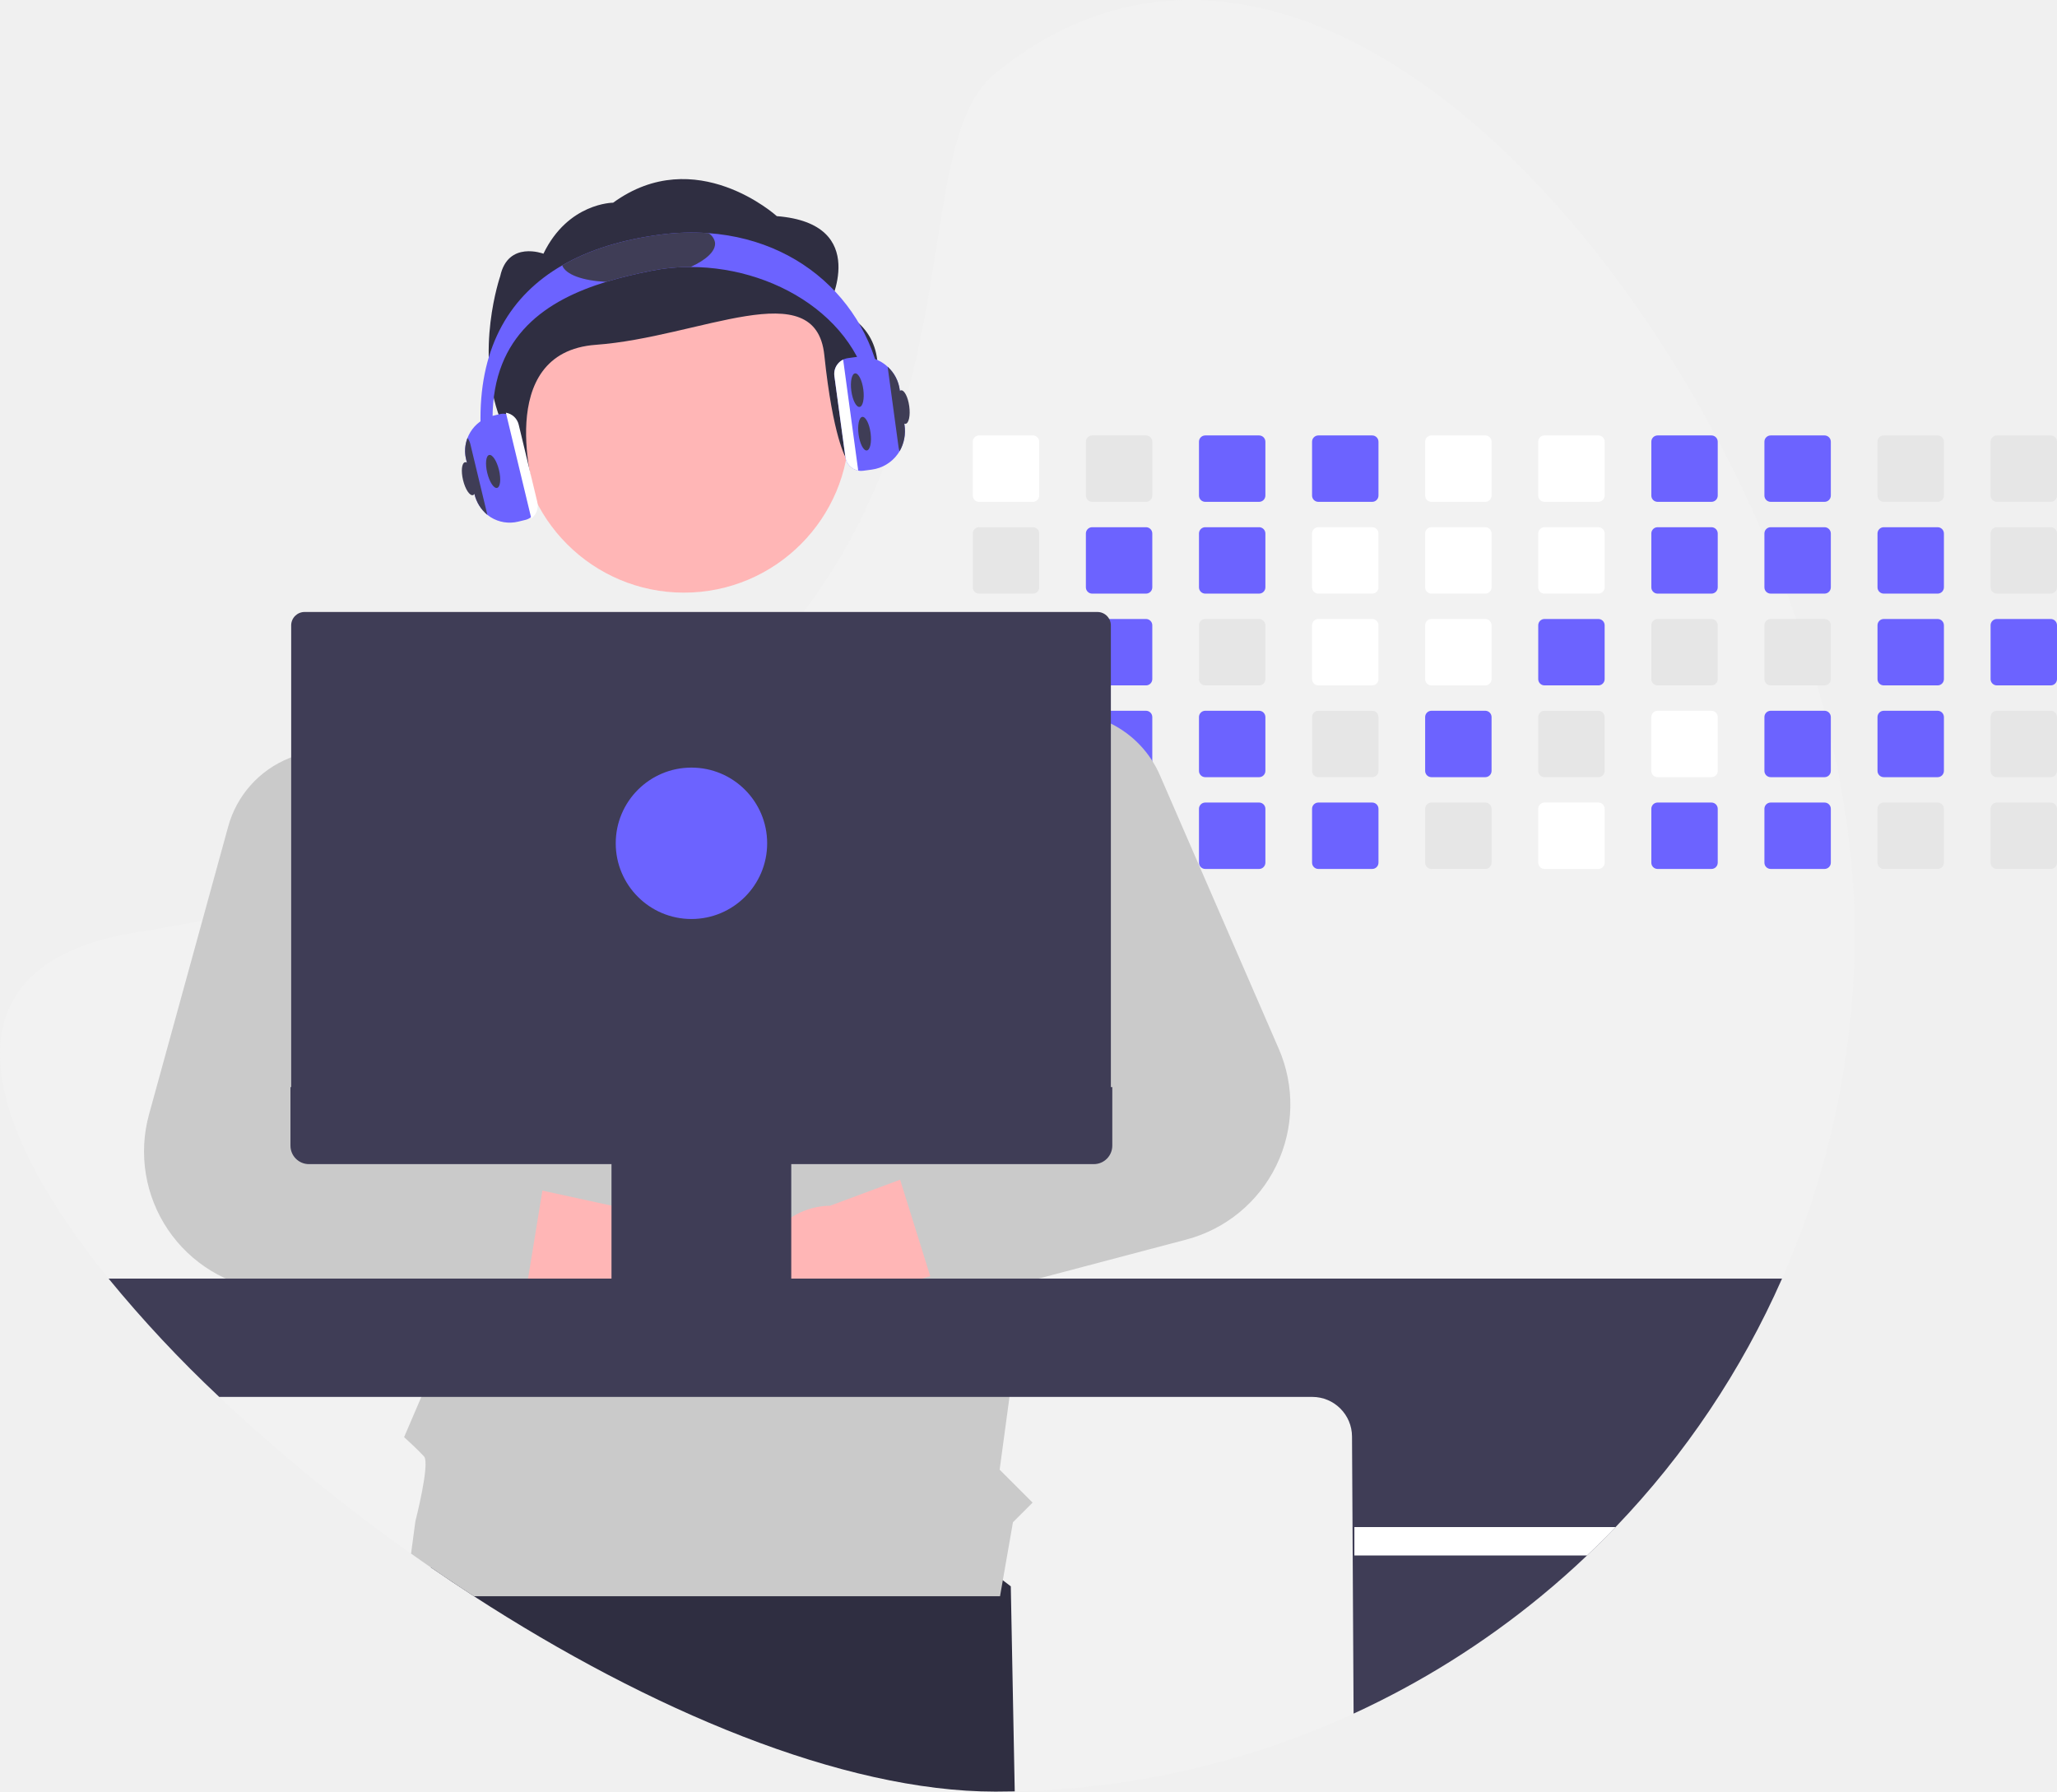
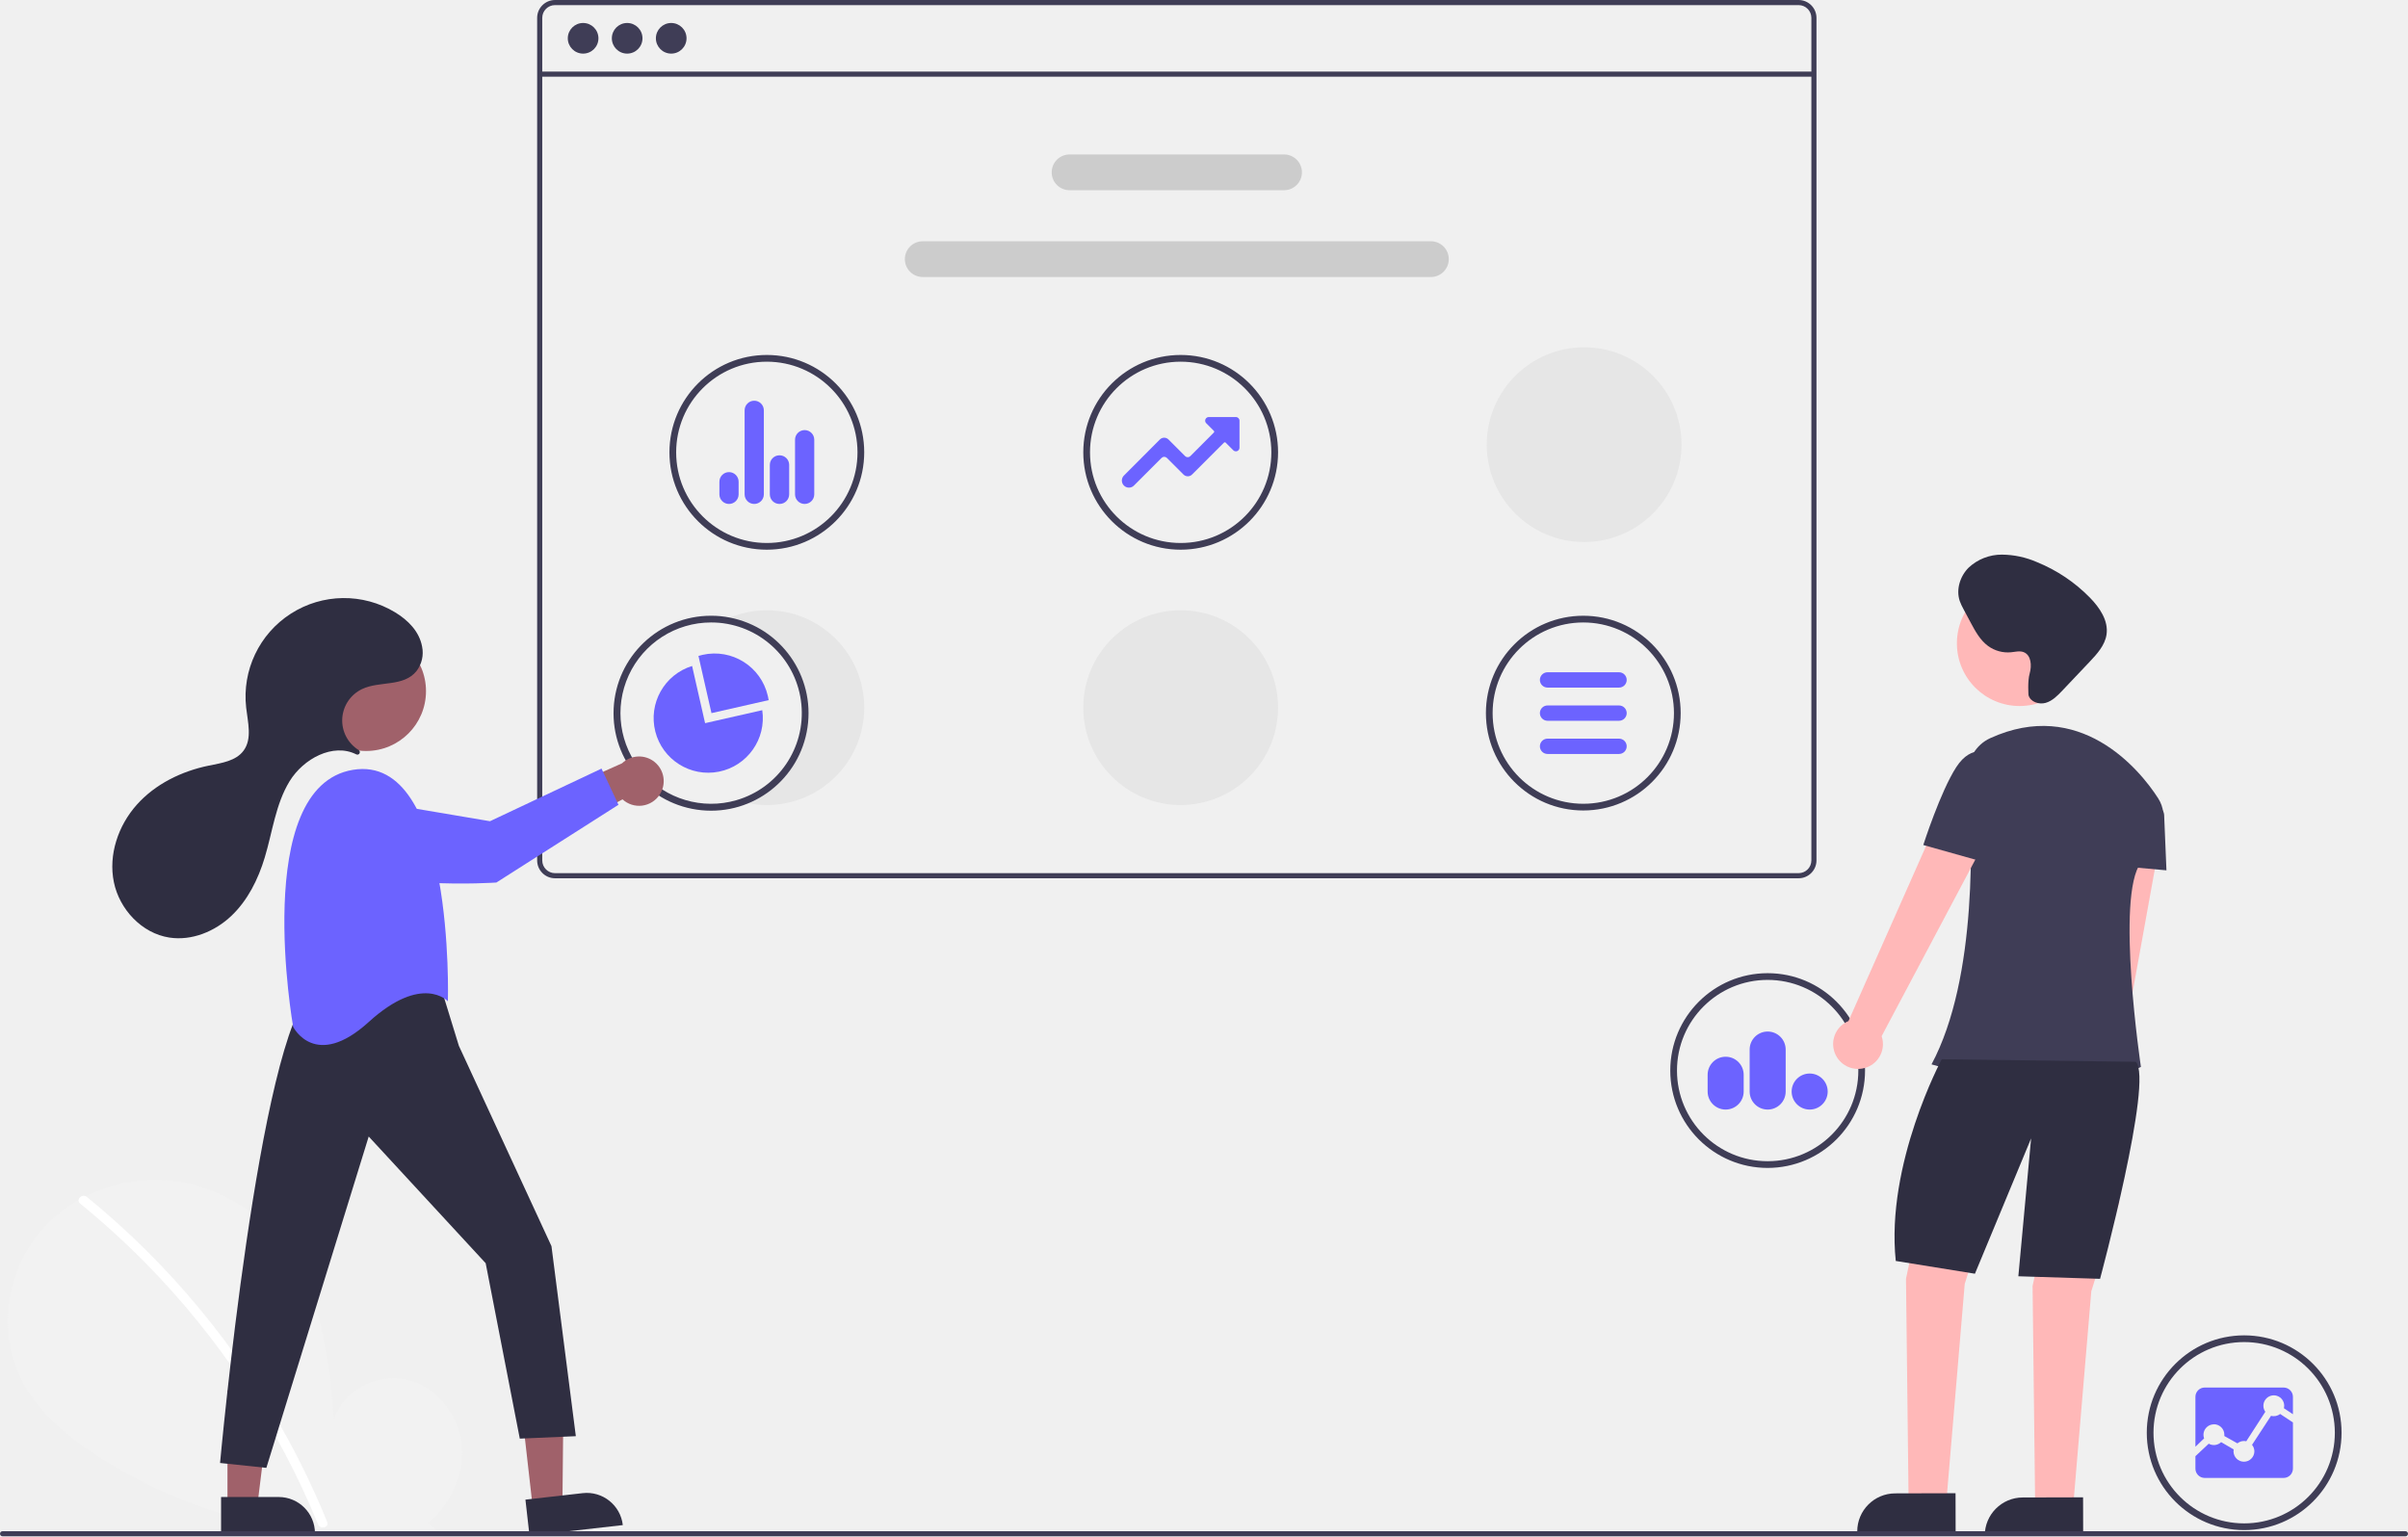
- <svg xmlns="http://www.w3.org/2000/svg" data-name="Layer 1" width="850.538" height="740.83" viewBox="0 0 850.538 740.83">
-   <path d="M941.609,465.125a354.21,354.21,0,0,1-98.85,245.9q-5.745,6.015-11.8,11.74-9.225,8.775-19.07,16.87a353.934,353.934,0,0,1-217.58,80.69q-3.975.09-7.98.09c-63.43,0-143.21-33.88-215.61-80.78q-8.985-5.82-17.81-11.91-4.125-2.82-8.21-5.72a730.43,730.43,0,0,1-79.32-64.8,514.116,514.116,0,0,1-45.75-48.92c-55.63-68.62-67.9-130.45,11.41-143.16q14.085-2.25,27.34-4.81,19.2-3.69,36.75-7.97,23.64-5.745,44.42-12.46,6.99-2.25,13.66-4.59c65.74-23.09,109.74-53.2,139.69-85.87q7.62-8.295,14.05-16.79a236.055,236.055,0,0,0,17.83-27.12,254.898,254.898,0,0,0,18.41-41.05l.27-.78c23.83-68.74,16.58-132.5,42.87-153.84,112.38-91.23,252.29,38.69,317.96,191.9q4.965,11.58,9.34,23.3,1.965,5.235,3.79,10.49,4.8,13.695,8.71,27.46,1.5,5.25,2.86,10.49c.97,3.77,1.9,7.53,2.76,11.29C938.139,412.305,941.609,439.455,941.609,465.125Z" transform="translate(-174.731 -79.58524)" fill="#f2f2f2" />
-   <path d="M594.309,820.325q-3.975.09-7.98.09c-63.43,0-143.21-33.88-215.61-80.78q-8.985-5.82-17.81-11.91l5.16-31.4,156.21-20.74,78.4,59.95Z" transform="translate(-174.731 -79.58524)" fill="#2f2e41" />
-   <path d="M601.829,259.635h-22.26a2.601,2.601,0,0,0-2.6,2.6v22.27a2.593,2.593,0,0,0,2.6,2.59h22.26a2.599,2.599,0,0,0,2.6-2.59v-22.27A2.608,2.608,0,0,0,601.829,259.635Z" transform="translate(-174.731 -79.58524)" fill="#fff" />
-   <path d="M601.829,297.585h-22.26a2.601,2.601,0,0,0-2.6,2.6v22.27a2.593,2.593,0,0,0,2.6,2.59h22.26a2.599,2.599,0,0,0,2.6-2.59v-22.27A2.608,2.608,0,0,0,601.829,297.585Z" transform="translate(-174.731 -79.58524)" fill="#e6e6e6" />
-   <path d="M601.829,335.535h-22.26a2.601,2.601,0,0,0-2.6,2.6v22.26a2.595,2.595,0,0,0,2.6,2.6h22.26a2.601,2.601,0,0,0,2.6-2.6v-22.26A2.608,2.608,0,0,0,601.829,335.535Z" transform="translate(-174.731 -79.58524)" fill="#e6e6e6" />
-   <path d="M604.389,375.625a2.617,2.617,0,0,0-2.56-2.14h-22.26a2.601,2.601,0,0,0-2.6,2.6v22.26a2.595,2.595,0,0,0,2.6,2.6h22.26a2.601,2.601,0,0,0,2.6-2.6v-22.26A2.313,2.313,0,0,0,604.389,375.625Z" transform="translate(-174.731 -79.58524)" fill="#e6e6e6" />
-   <path d="M602.839,411.635a2.634,2.634,0,0,0-1.01-.2h-22.26a2.595,2.595,0,0,0-2.6,2.6v22.26a2.588,2.588,0,0,0,2.6,2.6h22.26a2.601,2.601,0,0,0,2.6-2.6v-22.26A2.616,2.616,0,0,0,602.839,411.635Z" transform="translate(-174.731 -79.58524)" fill="#e6e6e6" />
-   <path d="M648.589,259.635h-22.26a2.601,2.601,0,0,0-2.6,2.6v22.27a2.593,2.593,0,0,0,2.6,2.59h22.26a2.599,2.599,0,0,0,2.6-2.59v-22.27A2.608,2.608,0,0,0,648.589,259.635Z" transform="translate(-174.731 -79.58524)" fill="#e6e6e6" />
-   <path d="M648.589,297.585h-22.26a2.601,2.601,0,0,0-2.6,2.6v22.27a2.593,2.593,0,0,0,2.6,2.59h22.26a2.599,2.599,0,0,0,2.6-2.59v-22.27A2.608,2.608,0,0,0,648.589,297.585Z" transform="translate(-174.731 -79.58524)" fill="#6c63ff" />
-   <path d="M648.589,335.535h-22.26a2.601,2.601,0,0,0-2.6,2.6v22.26a2.595,2.595,0,0,0,2.6,2.6h22.26a2.601,2.601,0,0,0,2.6-2.6v-22.26A2.608,2.608,0,0,0,648.589,335.535Z" transform="translate(-174.731 -79.58524)" fill="#6c63ff" />
-   <path d="M648.589,373.485h-22.26a2.593,2.593,0,0,0-2.46,1.78,2.478,2.478,0,0,0-.14.82v22.26a2.595,2.595,0,0,0,2.6,2.6h22.26a2.601,2.601,0,0,0,2.6-2.6v-22.26A2.608,2.608,0,0,0,648.589,373.485Z" transform="translate(-174.731 -79.58524)" fill="#6c63ff" />
-   <path d="M648.589,411.435h-22.26a2.595,2.595,0,0,0-2.6,2.6v22.26a2.595,2.595,0,0,0,2.6,2.6h22.26a2.601,2.601,0,0,0,2.6-2.6v-22.26A2.601,2.601,0,0,0,648.589,411.435Z" transform="translate(-174.731 -79.58524)" fill="#e6e6e6" />
-   <path d="M695.349,259.635h-22.26a2.601,2.601,0,0,0-2.6,2.6v22.27a2.593,2.593,0,0,0,2.6,2.59h22.26a2.599,2.599,0,0,0,2.6-2.59v-22.27A2.608,2.608,0,0,0,695.349,259.635Z" transform="translate(-174.731 -79.58524)" fill="#6c63ff" />
-   <path d="M695.349,297.585h-22.26a2.601,2.601,0,0,0-2.6,2.6v22.27a2.593,2.593,0,0,0,2.6,2.59h22.26a2.599,2.599,0,0,0,2.6-2.59v-22.27A2.608,2.608,0,0,0,695.349,297.585Z" transform="translate(-174.731 -79.58524)" fill="#6c63ff" />
-   <path d="M695.349,335.535h-22.26a2.601,2.601,0,0,0-2.6,2.6v22.26a2.595,2.595,0,0,0,2.6,2.6h22.26a2.601,2.601,0,0,0,2.6-2.6v-22.26A2.608,2.608,0,0,0,695.349,335.535Z" transform="translate(-174.731 -79.58524)" fill="#e6e6e6" />
-   <path d="M695.349,373.485h-22.26a2.601,2.601,0,0,0-2.6,2.6v22.26a2.595,2.595,0,0,0,2.6,2.6h22.26a2.601,2.601,0,0,0,2.6-2.6v-22.26A2.608,2.608,0,0,0,695.349,373.485Z" transform="translate(-174.731 -79.58524)" fill="#6c63ff" />
-   <path d="M695.349,411.435h-22.26a2.595,2.595,0,0,0-2.6,2.6v22.26a2.595,2.595,0,0,0,2.6,2.6h22.26a2.601,2.601,0,0,0,2.6-2.6v-22.26A2.601,2.601,0,0,0,695.349,411.435Z" transform="translate(-174.731 -79.58524)" fill="#6c63ff" />
-   <path d="M742.109,259.635h-22.26a2.601,2.601,0,0,0-2.6,2.6v22.27a2.593,2.593,0,0,0,2.6,2.59h22.26a2.599,2.599,0,0,0,2.6-2.59v-22.27A2.608,2.608,0,0,0,742.109,259.635Z" transform="translate(-174.731 -79.58524)" fill="#6c63ff" />
-   <path d="M742.109,297.585h-22.26a2.601,2.601,0,0,0-2.6,2.6v22.27a2.593,2.593,0,0,0,2.6,2.59h22.26a2.599,2.599,0,0,0,2.6-2.59v-22.27A2.608,2.608,0,0,0,742.109,297.585Z" transform="translate(-174.731 -79.58524)" fill="#fff" />
-   <path d="M742.109,335.535h-22.26a2.601,2.601,0,0,0-2.6,2.6v22.26a2.595,2.595,0,0,0,2.6,2.6h22.26a2.601,2.601,0,0,0,2.6-2.6v-22.26A2.608,2.608,0,0,0,742.109,335.535Z" transform="translate(-174.731 -79.58524)" fill="#fff" />
-   <path d="M742.109,373.485h-22.26a2.601,2.601,0,0,0-2.6,2.6v22.26a2.595,2.595,0,0,0,2.6,2.6h22.26a2.601,2.601,0,0,0,2.6-2.6v-22.26A2.608,2.608,0,0,0,742.109,373.485Z" transform="translate(-174.731 -79.58524)" fill="#e6e6e6" />
-   <path d="M742.109,411.435h-22.26a2.595,2.595,0,0,0-2.6,2.6v22.26a2.595,2.595,0,0,0,2.6,2.6h22.26a2.601,2.601,0,0,0,2.6-2.6v-22.26A2.601,2.601,0,0,0,742.109,411.435Z" transform="translate(-174.731 -79.58524)" fill="#6c63ff" />
-   <path d="M788.869,259.635h-22.27a2.599,2.599,0,0,0-2.59,2.6v22.27a2.591,2.591,0,0,0,2.59,2.59h22.27a2.599,2.599,0,0,0,2.6-2.59v-22.27A2.608,2.608,0,0,0,788.869,259.635Z" transform="translate(-174.731 -79.58524)" fill="#fff" />
-   <path d="M788.869,297.585h-22.27a2.599,2.599,0,0,0-2.59,2.6v22.27a2.59,2.59,0,0,0,2.59,2.59h22.27a2.599,2.599,0,0,0,2.6-2.59v-22.27A2.608,2.608,0,0,0,788.869,297.585Z" transform="translate(-174.731 -79.58524)" fill="#fff" />
-   <path d="M788.869,335.535h-22.27a2.599,2.599,0,0,0-2.59,2.6v22.26a2.593,2.593,0,0,0,2.59,2.6h22.27a2.601,2.601,0,0,0,2.6-2.6v-22.26A2.608,2.608,0,0,0,788.869,335.535Z" transform="translate(-174.731 -79.58524)" fill="#fff" />
-   <path d="M788.869,373.485h-22.27a2.599,2.599,0,0,0-2.59,2.6v22.26a2.593,2.593,0,0,0,2.59,2.6h22.27a2.601,2.601,0,0,0,2.6-2.6v-22.26A2.608,2.608,0,0,0,788.869,373.485Z" transform="translate(-174.731 -79.58524)" fill="#6c63ff" />
-   <path d="M788.869,411.435h-22.27a2.593,2.593,0,0,0-2.59,2.6v22.26a2.593,2.593,0,0,0,2.59,2.6h22.27a2.601,2.601,0,0,0,2.6-2.6v-22.26A2.601,2.601,0,0,0,788.869,411.435Z" transform="translate(-174.731 -79.58524)" fill="#e6e6e6" />
-   <path d="M835.629,259.635h-22.27a2.599,2.599,0,0,0-2.59,2.6v22.27a2.591,2.591,0,0,0,2.59,2.59h22.27a2.599,2.599,0,0,0,2.6-2.59v-22.27A2.608,2.608,0,0,0,835.629,259.635Z" transform="translate(-174.731 -79.58524)" fill="#fff" />
-   <path d="M835.629,297.585h-22.27a2.599,2.599,0,0,0-2.59,2.6v22.27a2.59,2.59,0,0,0,2.59,2.59h22.27a2.599,2.599,0,0,0,2.6-2.59v-22.27A2.608,2.608,0,0,0,835.629,297.585Z" transform="translate(-174.731 -79.58524)" fill="#fff" />
-   <path d="M835.629,335.535h-22.27a2.599,2.599,0,0,0-2.59,2.6v22.26a2.593,2.593,0,0,0,2.59,2.6h22.27a2.601,2.601,0,0,0,2.6-2.6v-22.26A2.608,2.608,0,0,0,835.629,335.535Z" transform="translate(-174.731 -79.58524)" fill="#6c63ff" />
-   <path d="M835.629,373.485h-22.27a2.599,2.599,0,0,0-2.59,2.6v22.26a2.593,2.593,0,0,0,2.59,2.6h22.27a2.601,2.601,0,0,0,2.6-2.6v-22.26A2.608,2.608,0,0,0,835.629,373.485Z" transform="translate(-174.731 -79.58524)" fill="#e6e6e6" />
-   <path d="M835.629,411.435h-22.27a2.593,2.593,0,0,0-2.59,2.6v22.26a2.593,2.593,0,0,0,2.59,2.6h22.27a2.601,2.601,0,0,0,2.6-2.6v-22.26A2.601,2.601,0,0,0,835.629,411.435Z" transform="translate(-174.731 -79.58524)" fill="#fff" />
-   <path d="M882.389,259.635h-22.27a2.599,2.599,0,0,0-2.59,2.6v22.27a2.591,2.591,0,0,0,2.59,2.59h22.27a2.599,2.599,0,0,0,2.6-2.59v-22.27A2.608,2.608,0,0,0,882.389,259.635Z" transform="translate(-174.731 -79.58524)" fill="#6c63ff" />
-   <path d="M882.389,297.585h-22.27a2.599,2.599,0,0,0-2.59,2.6v22.27a2.59,2.59,0,0,0,2.59,2.59h22.27a2.599,2.599,0,0,0,2.6-2.59v-22.27A2.608,2.608,0,0,0,882.389,297.585Z" transform="translate(-174.731 -79.58524)" fill="#6c63ff" />
-   <path d="M882.389,335.535h-22.27a2.599,2.599,0,0,0-2.59,2.6v22.26a2.593,2.593,0,0,0,2.59,2.6h22.27a2.601,2.601,0,0,0,2.6-2.6v-22.26A2.608,2.608,0,0,0,882.389,335.535Z" transform="translate(-174.731 -79.58524)" fill="#e6e6e6" />
-   <path d="M882.389,373.485h-22.27a2.599,2.599,0,0,0-2.59,2.6v22.26a2.593,2.593,0,0,0,2.59,2.6h22.27a2.601,2.601,0,0,0,2.6-2.6v-22.26A2.608,2.608,0,0,0,882.389,373.485Z" transform="translate(-174.731 -79.58524)" fill="#fff" />
-   <path d="M882.389,411.435h-22.27a2.593,2.593,0,0,0-2.59,2.6v22.26a2.593,2.593,0,0,0,2.59,2.6h22.27a2.601,2.601,0,0,0,2.6-2.6v-22.26A2.601,2.601,0,0,0,882.389,411.435Z" transform="translate(-174.731 -79.58524)" fill="#6c63ff" />
-   <path d="M929.149,259.635h-22.27a2.599,2.599,0,0,0-2.59,2.6v22.27a2.591,2.591,0,0,0,2.59,2.59h22.27a2.599,2.599,0,0,0,2.6-2.59v-22.27A2.608,2.608,0,0,0,929.149,259.635Z" transform="translate(-174.731 -79.58524)" fill="#6c63ff" />
-   <path d="M929.149,297.585h-22.27a2.599,2.599,0,0,0-2.59,2.6v22.27a2.59,2.59,0,0,0,2.59,2.59h22.27a2.599,2.599,0,0,0,2.6-2.59v-22.27A2.608,2.608,0,0,0,929.149,297.585Z" transform="translate(-174.731 -79.58524)" fill="#6c63ff" />
-   <path d="M929.149,335.535h-22.27a2.599,2.599,0,0,0-2.59,2.6v22.26a2.593,2.593,0,0,0,2.59,2.6h22.27a2.601,2.601,0,0,0,2.6-2.6v-22.26A2.608,2.608,0,0,0,929.149,335.535Z" transform="translate(-174.731 -79.58524)" fill="#e6e6e6" />
-   <path d="M929.149,373.485h-22.27a2.599,2.599,0,0,0-2.59,2.6v22.26a2.593,2.593,0,0,0,2.59,2.6h22.27a2.601,2.601,0,0,0,2.6-2.6v-22.26A2.608,2.608,0,0,0,929.149,373.485Z" transform="translate(-174.731 -79.58524)" fill="#6c63ff" />
-   <path d="M929.149,411.435h-22.27a2.593,2.593,0,0,0-2.59,2.6v22.26a2.593,2.593,0,0,0,2.59,2.6h22.27a2.601,2.601,0,0,0,2.6-2.6v-22.26A2.601,2.601,0,0,0,929.149,411.435Z" transform="translate(-174.731 -79.58524)" fill="#6c63ff" />
-   <path d="M975.909,259.635h-22.27a2.599,2.599,0,0,0-2.59,2.6v22.27a2.591,2.591,0,0,0,2.59,2.59h22.27a2.599,2.599,0,0,0,2.6-2.59v-22.27A2.608,2.608,0,0,0,975.909,259.635Z" transform="translate(-174.731 -79.58524)" fill="#e6e6e6" />
-   <path d="M975.909,297.585h-22.27a2.599,2.599,0,0,0-2.59,2.6v22.27a2.59,2.59,0,0,0,2.59,2.59h22.27a2.599,2.599,0,0,0,2.6-2.59v-22.27A2.608,2.608,0,0,0,975.909,297.585Z" transform="translate(-174.731 -79.58524)" fill="#6c63ff" />
-   <path d="M975.909,335.535h-22.27a2.599,2.599,0,0,0-2.59,2.6v22.26a2.593,2.593,0,0,0,2.59,2.6h22.27a2.601,2.601,0,0,0,2.6-2.6v-22.26A2.608,2.608,0,0,0,975.909,335.535Z" transform="translate(-174.731 -79.58524)" fill="#6c63ff" />
-   <path d="M975.909,373.485h-22.27a2.599,2.599,0,0,0-2.59,2.6v22.26a2.593,2.593,0,0,0,2.59,2.6h22.27a2.601,2.601,0,0,0,2.6-2.6v-22.26A2.608,2.608,0,0,0,975.909,373.485Z" transform="translate(-174.731 -79.58524)" fill="#6c63ff" />
-   <path d="M975.909,411.435h-22.27a2.593,2.593,0,0,0-2.59,2.6v22.26a2.593,2.593,0,0,0,2.59,2.6h22.27a2.601,2.601,0,0,0,2.6-2.6v-22.26A2.601,2.601,0,0,0,975.909,411.435Z" transform="translate(-174.731 -79.58524)" fill="#e6e6e6" />
-   <path d="M1022.669,259.635h-22.27a2.599,2.599,0,0,0-2.59,2.6v22.27a2.591,2.591,0,0,0,2.59,2.59h22.27a2.599,2.599,0,0,0,2.6-2.59v-22.27A2.608,2.608,0,0,0,1022.669,259.635Z" transform="translate(-174.731 -79.58524)" fill="#e6e6e6" />
-   <path d="M1022.669,297.585h-22.27a2.599,2.599,0,0,0-2.59,2.6v22.27a2.591,2.591,0,0,0,2.59,2.59h22.27a2.599,2.599,0,0,0,2.6-2.59v-22.27A2.608,2.608,0,0,0,1022.669,297.585Z" transform="translate(-174.731 -79.58524)" fill="#e6e6e6" />
-   <path d="M1022.669,335.535h-22.27a2.599,2.599,0,0,0-2.59,2.6v22.26a2.593,2.593,0,0,0,2.59,2.6h22.27a2.601,2.601,0,0,0,2.6-2.6v-22.26A2.608,2.608,0,0,0,1022.669,335.535Z" transform="translate(-174.731 -79.58524)" fill="#6c63ff" />
-   <path d="M1022.669,373.485h-22.27a2.599,2.599,0,0,0-2.59,2.6v22.26a2.593,2.593,0,0,0,2.59,2.6h22.27a2.601,2.601,0,0,0,2.6-2.6v-22.26A2.608,2.608,0,0,0,1022.669,373.485Z" transform="translate(-174.731 -79.58524)" fill="#e6e6e6" />
-   <path d="M1022.669,411.435h-22.27a2.593,2.593,0,0,0-2.59,2.6v22.26a2.593,2.593,0,0,0,2.59,2.6h22.27a2.601,2.601,0,0,0,2.6-2.6v-22.26A2.601,2.601,0,0,0,1022.669,411.435Z" transform="translate(-174.731 -79.58524)" fill="#e6e6e6" />
-   <polygon points="336.095 660.051 335.475 660.051 336.005 659.981 336.095 660.051" fill="#2f2e41" />
-   <circle id="b6132315-04e2-4cdb-a713-107c9cd58b0b" data-name="ab6171fa-7d69-4734-b81c-8dff60f9761b" cx="282.814" cy="176.733" r="68.322" fill="#ffb6b6" />
-   <path id="f4304bdd-ba2d-4fff-b404-410205410c5d-140" data-name="bf427902-b9bf-4946-b5d7-5c1c7e04535e" d="M517.377,206.226s17.869-34.161-21.444-37.266c0,0-33.515-30.402-67.676-5.558,0,0-18.633,0-28.823,21.086,0,0-14.655-5.558-17.876,9.317,0,0-10.723,31.055,0,59.005,10.723,27.95,14.285,31.055,14.285,31.055s-17.621-58.598,25.27-61.704,90.887-29.909,94.461,4.251,8.953,42.578,8.953,42.578S558.479,220.201,517.377,206.226Z" transform="translate(-174.731 -79.58524)" fill="#2f2e41" />
-   <path d="M634.279,424.695l-.22,1.16-2.47,13.04-17.07,90.2-1.01,5.31-2.12,11.23-2.9,15.32-6.43,33.95-1.84,9.73-.69,3.65-.24,1.28-1.91,10.07-.58,3.04-4.66,34.53-4.07,30.09,13.62,13.62-8.12,8.12-5.33,30.53.01.07H370.719q-13.2-8.55-26.02-17.63l1.79-13.4s6.16-23.93,3.57-26.79c-2.58-2.86-8.24-7.97-8.24-7.97l7.13-16.64.99-2.31-1.66-34.43-.04-.83-.55-11.35-.07-1.46-.11-2.19-2.11-43.68-.04-.72-.64-13.24-.6-12.59-.26-5.31-2.57-53.13-1.74-36.08-1.52-31.41,6.11-2.07,65.35-22.21,27.07-35.19,56.34.42,27.58.21,46.02,42.68,10.47,5,.08.04,7.51,3.59,19.04,9.09,20.13,9.62,10.33,4.93Z" transform="translate(-174.731 -79.58524)" fill="#cacaca" />
-   <path d="M443.84,637.136a30.286,30.286,0,0,1-40.664-22.43L296.617,599.588l37.043-41.902,95.511,20.78a30.45,30.45,0,0,1,14.669,58.67Z" transform="translate(-174.731 -79.58524)" fill="#ffb6b6" />
-   <path d="M396.329,560.955a13.522,13.522,0,0,0-7.89-4.87l-43.72-9.09-4.49-.93a18.933,18.933,0,0,1-12.53-9.07,19.161,19.161,0,0,1-2.45-7.9,18.895,18.895,0,0,1,.89-7.48l15.15-45.65,9.83-29.62a41.792,41.792,0,0,0,2.09-11.05,43.349,43.349,0,0,0-9.07-28.89,42.693,42.693,0,0,0-49.01-13.64c-.25.09-.51.19-.76.29a42.583,42.583,0,0,0-25.31,28.41l-10.68,38.85-22.03,80.09a57.766,57.766,0,0,0,48.96,72.68l62.97,7.38,29.14,3.42a13.497,13.497,0,0,0,14.84-10.73,4.895,4.895,0,0,0,.11-.55l.7-4.32,5.93-36.38.06-.37A13.475,13.475,0,0,0,396.329,560.955Z" transform="translate(-174.731 -79.58524)" fill="#cacaca" />
-   <path d="M511.714,638.302a30.286,30.286,0,0,0,37.094-27.94l103.362-29.994L609.588,544.109l-91.626,34.041a30.45,30.45,0,0,0-6.249,60.152Z" transform="translate(-174.731 -79.58524)" fill="#ffb6b6" />
-   <path d="M703.489,513.275,654.329,400.135a42.819,42.819,0,0,0-20.27-21.35,43.356,43.356,0,0,0-8.78-3.2c-.47-.12-.94-.23-1.41-.32a42.132,42.132,0,0,0-19.48.36,42.814,42.814,0,0,0-27.34,21.73,1.004,1.004,0,0,0-.08.14,43.1,43.1,0,0,0-.37,38.85l.61,1.22,34.74,69.77a18.9,18.9,0,0,1-10.5,26.19l-2.44.88-43.88,15.85a13.497,13.497,0,0,0-8.33,16.79l.11.35,12.3,39.36c.06.18.12.36.19.54a7.054,7.054,0,0,0,.4.99,13.482,13.482,0,0,0,15.81,7.53l23.68-6.25,4.83-1.28,61.15-16.15a57.76,57.76,0,0,0,38.22-78.86Z" transform="translate(-174.731 -79.58524)" fill="#cacaca" />
-   <path d="M219.629,608.285a514.116,514.116,0,0,0,45.75,48.92h451.97a16.446,16.446,0,0,1,16.42,16.43l.65,114.53a355.43,355.43,0,0,0,77.47-48.53q9.84-8.085,19.07-16.87,6.045-5.73,11.8-11.74a355.629,355.629,0,0,0,68.82-102.74Z" transform="translate(-174.731 -79.58524)" fill="#3f3d56" />
-   <path d="M842.759,711.025q-5.745,6.015-11.8,11.74H734.749v-11.74Z" transform="translate(-174.731 -79.58524)" fill="#fff" />
-   <path d="M633.379,335.535a5.538,5.538,0,0,0-4.87-2.9H300.669a5.555,5.555,0,0,0-5.54,5.55v196.22H634.059V338.185A5.385,5.385,0,0,0,633.379,335.535Z" transform="translate(-174.731 -79.58524)" fill="#3f3d56" />
-   <path d="M294.832,529.092V553.306a7.644,7.644,0,0,0,7.644,7.644H427.573v47.787h-1.662a.993.993,0,0,0-.993.993v3.324a.993.993,0,0,0,.993.993h77.658a.993.993,0,0,0,.993-.993v-3.324a.993.993,0,0,0-.993-.993h-1.662V560.95H627.004a7.644,7.644,0,0,0,7.644-7.644V529.092Z" transform="translate(-174.731 -79.58524)" fill="#3f3d56" />
-   <circle cx="285.903" cy="348.704" r="31.306" fill="#6c63ff" />
-   <path d="M540.399,252.585h-5c0-37.8-37.41-62.57-75.15-62.59a82.382,82.382,0,0,0-16.35,1.59c-6.06,1.21-12.35,2.66-18.53,4.55-24.37,7.47-46.97,21.91-46.97,56.45a78.591,78.591,0,0,0,2.54,19.88l-4.84,1.26a83.876,83.876,0,0,1-2.7-21.14c0-30.18,12.39-50.91,33.79-63.27,11.25-6.5,24.98-10.69,40.71-12.73a97.131,97.131,0,0,1,19.75-.6C511.049,179.105,540.399,212.385,540.399,252.585Z" transform="translate(-174.731 -79.58524)" fill="#6c63ff" />
-   <path d="M548.729,255.355l-1.97-14.56a15.71,15.71,0,0,0-5-9.56,15.816,15.816,0,0,0-13.25-4l-3.13.43a6.524,6.524,0,0,0-4.35,2.53,6.548,6.548,0,0,0-1.29,4.87l4.55,33.54a6.577,6.577,0,0,0,5.3,5.57,6.154,6.154,0,0,0,1.22.12,6.499,6.499,0,0,0,.88-.06l3.5-.47a15.791,15.791,0,0,0,10.74-6.43c.27-.38.53-.77.77-1.17A16.748,16.748,0,0,0,548.729,255.355Z" transform="translate(-174.731 -79.58524)" fill="#6c63ff" />
-   <path d="M523.359,228.275a6.432,6.432,0,0,0-2.33,1.92,6.548,6.548,0,0,0-1.29,4.87l4.55,33.54a6.577,6.577,0,0,0,5.3,5.57Z" transform="translate(-174.731 -79.58524)" fill="#fff" />
-   <path d="M548.729,255.355l-1.97-14.56a15.71,15.71,0,0,0-5-9.56l4.53,33.37a6.176,6.176,0,0,0,.41,1.56A16.748,16.748,0,0,0,548.729,255.355Z" transform="translate(-174.731 -79.58524)" fill="#3f3d56" />
-   <ellipse cx="532.218" cy="258.909" rx="2.5" ry="7" transform="translate(-204.7047 -5.69071) rotate(-7.72549)" fill="#3f3d56" />
-   <ellipse cx="529.218" cy="240.909" rx="2.5" ry="7" transform="translate(-202.3122 -6.25736) rotate(-7.72549)" fill="#3f3d56" />
-   <ellipse cx="548.218" cy="247.909" rx="2.5" ry="7" transform="translate(-203.0808 -3.63971) rotate(-7.72549)" fill="#3f3d56" />
-   <path d="M460.249,189.995a82.382,82.382,0,0,0-16.35,1.59c-6.06,1.21-12.35,2.66-18.53,4.55-9.65-.47-16.75-2.97-18.18-6.82,11.25-6.5,24.98-10.69,40.71-12.73a97.131,97.131,0,0,1,19.75-.6,5.727,5.727,0,0,1,2.72,3.82C470.839,183.285,466.869,186.985,460.249,189.995Z" transform="translate(-174.731 -79.58524)" fill="#3f3d56" />
-   <path d="M396.409,287.285l-7.7-32.01a6.024,6.024,0,0,0-4.88-4.55,6.733,6.733,0,0,0-1-.08,6.026,6.026,0,0,0-1.4.17l-2.98.72a14.904,14.904,0,0,0-10.99,17.96l3.45,14.36a15.845,15.845,0,0,0,5.34,8.62,14.045,14.045,0,0,0,1.36.97,14.809,14.809,0,0,0,11.37,1.84l2.97-.72a5.84,5.84,0,0,0,2.17-1.01A5.993,5.993,0,0,0,396.409,287.285Z" transform="translate(-174.731 -79.58524)" fill="#6c63ff" />
-   <ellipse cx="378.629" cy="274.523" rx="2.5" ry="7" transform="translate(-228.4506 16.61926) rotate(-13.53051)" fill="#3f3d56" />
-   <ellipse cx="368.629" cy="277.523" rx="2.5" ry="7" transform="translate(-229.4301 14.36289) rotate(-13.53051)" fill="#3f3d56" />
-   <path d="M396.899,287.165l-7.7-32.01a6.532,6.532,0,0,0-5.29-4.92l10.51,43.72A6.511,6.511,0,0,0,396.899,287.165Z" transform="translate(-174.731 -79.58524)" fill="#fff" />
-   <path d="M369.199,263.155a6.476,6.476,0,0,0-1.17-2.45,14.725,14.725,0,0,0-.57,8.79l3.45,14.36a15.845,15.845,0,0,0,5.34,8.62Z" transform="translate(-174.731 -79.58524)" fill="#3f3d56" />
+ <svg xmlns="http://www.w3.org/2000/svg" data-name="Layer 1" width="943" height="601.742" viewBox="0 0 943 601.742">
+   <path d="M296.222,745.636c8.993-7.599,14.455-19.602,13.022-31.288S298.94,691.919,287.431,689.438s-24.628,4.388-28.123,15.63c-1.924-21.674-4.141-44.257-15.664-62.715-10.434-16.713-28.507-28.672-48.093-30.811s-40.208,5.941-52.424,21.4-15.206,37.934-6.651,55.682c6.302,13.075,17.914,22.805,30.079,30.721A194.129,194.129,0,0,0,299.328,748.391Z" transform="translate(-128.5 -149.1292)" fill="#f2f2f2" />
+   <path d="M162.496,617.93a317.625,317.625,0,0,1,44.264,43.954,322.163,322.163,0,0,1,34.908,51.663,320.845,320.845,0,0,1,14.948,31.651c.898,2.2-2.675,3.158-3.562.982a315.276,315.276,0,0,0-28.808-54.506,317.26,317.26,0,0,0-38.636-47.729,316.501,316.501,0,0,0-25.726-23.403c-1.844-1.502.783-4.102,2.612-2.612Z" transform="translate(-128.5 -149.1292)" fill="#fff" />
+   <path d="M832.854,149.129h-487a7.008,7.008,0,0,0-7,7v330a7.008,7.008,0,0,0,7,7h487a7.008,7.008,0,0,0,7-7v-330A7.008,7.008,0,0,0,832.854,149.129Zm5,337a5.002,5.002,0,0,1-5,5h-487a5.002,5.002,0,0,1-5-5v-330a5.002,5.002,0,0,1,5-5h487a5.002,5.002,0,0,1,5,5Z" transform="translate(-128.5 -149.1292)" fill="#3f3d56" />
+   <rect x="211.354" y="28.04" width="499" height="2" fill="#3f3d56" />
+   <circle cx="228.354" cy="15" r="6" fill="#3f3d56" />
+   <circle cx="245.604" cy="15" r="6" fill="#3f3d56" />
+   <circle cx="262.854" cy="15" r="6" fill="#3f3d56" />
+   <path d="M631.354,223.629h-84a7,7,0,0,1,0-14h84a7,7,0,0,1,0,14Z" transform="translate(-128.5 -149.1292)" fill="#ccc" />
+   <path d="M688.854,257.629h-199a7,7,0,0,1,0-14h199a7,7,0,0,1,0,14Z" transform="translate(-128.5 -149.1292)" fill="#ccc" />
+   <path d="M748.535,466.58a38.138,38.138,0,1,1,38.138-38.138A38.181,38.181,0,0,1,748.535,466.58Zm0-73.646a35.508,35.508,0,1,0,35.508,35.508A35.548,35.548,0,0,0,748.535,392.935Z" transform="translate(-128.5 -149.1292)" fill="#3f3d56" />
+   <path d="M428.799,364.437a38.138,38.138,0,1,1,38.138-38.138A38.181,38.181,0,0,1,428.799,364.437Zm0-73.646a35.508,35.508,0,1,0,35.508,35.508A35.548,35.548,0,0,0,428.799,290.792Z" transform="translate(-128.5 -149.1292)" fill="#3f3d56" />
+   <path d="M443.613,346.517a3.768,3.768,0,0,1-3.769-3.763V321.355a3.767,3.767,0,0,1,3.762-3.763h.007a3.767,3.767,0,0,1,3.762,3.763v21.398A3.767,3.767,0,0,1,443.613,346.517Zm-9.824,0a3.779,3.779,0,0,1-3.817-3.763V331.227a3.766,3.766,0,0,1,3.762-3.762h.054a3.766,3.766,0,0,1,3.762,3.762v11.527A3.767,3.767,0,0,1,433.789,346.517Zm-9.919,0a3.768,3.768,0,0,1-3.769-3.763v-32.909a3.767,3.767,0,0,1,3.762-3.763h.007a3.767,3.767,0,0,1,3.762,3.763v32.909A3.767,3.767,0,0,1,423.87,346.517Zm-9.881,0a3.762,3.762,0,0,1-3.766-3.765l.004-4.943a3.762,3.762,0,0,1,7.525.003v4.942A3.767,3.767,0,0,1,413.989,346.517Z" transform="translate(-128.5 -149.1292)" fill="#6c63ff" />
+   <path d="M1007.342,748.437a38.138,38.138,0,1,1,38.138-38.138A38.181,38.181,0,0,1,1007.342,748.437Zm0-73.646a35.508,35.508,0,1,0,35.508,35.508A35.548,35.548,0,0,0,1007.342,674.792Z" transform="translate(-128.5 -149.1292)" fill="#3f3d56" />
+   <path d="M1017.856,703.68l-7.435,11.369a4.028,4.028,0,0,1,.919,2.575,4.091,4.091,0,0,1-8.181,0,4.803,4.803,0,0,1,.071-.785l-4.907-2.858a4.075,4.075,0,0,1-4.852.612l-5.221,4.892v4.876a3.651,3.651,0,0,0,3.635,3.643h30.912a3.659,3.659,0,0,0,3.643-3.643V706.279l-4.994-3.321a4.106,4.106,0,0,1-3.588.722Z" transform="translate(-128.5 -149.1292)" fill="#6c63ff" />
+   <path d="M995.487,706.978a4.091,4.091,0,0,1,4.091,4.091h0v.526l5.119,2.866a4.083,4.083,0,0,1,2.591-.926,4.522,4.522,0,0,1,.887.094l7.451-11.534a4.076,4.076,0,1,1,7.396-2.355,4.335,4.335,0,0,1-.11.966l3.525,2.355v-6.823a3.659,3.659,0,0,0-3.643-3.643H991.883a3.651,3.651,0,0,0-3.635,3.643v19.543l3.408-3.266a4.083,4.083,0,0,1,3.832-5.496Z" transform="translate(-128.5 -149.1292)" fill="#6c63ff" />
+   <path d="M590.867,364.437a38.138,38.138,0,1,1,38.138-38.138A38.181,38.181,0,0,1,590.867,364.437Zm0-73.646a35.508,35.508,0,1,0,35.508,35.508A35.548,35.548,0,0,0,590.867,290.792Z" transform="translate(-128.5 -149.1292)" fill="#3f3d56" />
+   <path d="M570.605,340.124a2.773,2.773,0,0,1-1.963-4.731L582.733,321.262a2.352,2.352,0,0,1,1.675-.696h.002a2.352,2.352,0,0,1,1.675.693l6.535,6.535a1.411,1.411,0,0,0,1.005.416h.001a1.41,1.41,0,0,0,1.005-.417l9.227-9.243a.473.473,0,0,0-.001-.67l-2.985-2.98a1.421,1.421,0,0,1,1.004-2.427h10.604a1.423,1.423,0,0,1,1.421,1.421v10.597a1.421,1.421,0,0,1-2.426,1.005l-2.99-2.99a.474.474,0,0,0-.67,0L595.32,334.994a2.352,2.352,0,0,1-1.674.693h-0a2.353,2.353,0,0,1-1.675-.694l-6.539-6.539a1.456,1.456,0,0,0-2.01,0l-10.857,10.857A2.754,2.754,0,0,1,570.605,340.124Z" transform="translate(-128.5 -149.1292)" fill="#6c63ff" />
+   <path d="M590.867,464.437a38.138,38.138,0,1,1,38.138-38.138A38.181,38.181,0,0,1,590.867,464.437Z" transform="translate(-128.5 -149.1292)" fill="#e6e6e6" />
+   <path d="M748.867,361.437a38.138,38.138,0,1,1,38.138-38.138A38.181,38.181,0,0,1,748.867,361.437Z" transform="translate(-128.5 -149.1292)" fill="#e6e6e6" />
+   <path d="M428.8,388.161a38.281,38.281,0,0,0-18.69,4.9,35.517,35.517,0,0,1,6.8,69.48,36.627,36.627,0,0,0,4.55,1.19,37.747,37.747,0,0,0,7.34.71,38.14,38.14,0,1,0,0-76.28Z" transform="translate(-128.5 -149.1292)" fill="#e6e6e6" />
+   <path d="M414.33,391.021a36.987,36.987,0,0,0-7.34-.72,38.18,38.18,0,1,0,7.34.72Zm2.58,71.52a35.512,35.512,0,1,1-9.92-69.61c1.05,0,2.09.05,3.12.13a35.517,35.517,0,0,1,6.8,69.48Z" transform="translate(-128.5 -149.1292)" fill="#3f3d56" />
+   <path d="M429.196,421.727A21.392,21.392,0,0,0,403.617,405.622c-.54.123-1.099.275-1.592.426l5.097,22.396,22.396-5.087C429.424,422.836,429.319,422.268,429.196,421.727Z" transform="translate(-128.5 -149.1292)" fill="#6c63ff" />
+   <path d="M427.027,427.289l-22.406,5.087-5.087-22.396a21.382,21.382,0,1,0,27.474,17.309Z" transform="translate(-128.5 -149.1292)" fill="#6c63ff" />
+   <path d="M820.736,606.58a38.138,38.138,0,1,1,38.138-38.138A38.181,38.181,0,0,1,820.736,606.58Zm0-73.646a35.508,35.508,0,1,0,35.508,35.508A35.548,35.548,0,0,0,820.736,532.934Z" transform="translate(-128.5 -149.1292)" fill="#3f3d56" />
+   <path d="M837.193,583.723a7.058,7.058,0,1,1,7.053-7.063A7.061,7.061,0,0,1,837.193,583.723Zm-16.456,0a7.061,7.061,0,0,1-7.053-7.053V560.214a7.053,7.053,0,0,1,14.106,0v16.456A7.061,7.061,0,0,1,820.736,583.723Zm-16.451,0a7.066,7.066,0,0,1-7.058-7.058v-6.575a7.058,7.058,0,0,1,14.116,0v6.575A7.066,7.066,0,0,1,804.285,583.723Z" transform="translate(-128.5 -149.1292)" fill="#6c63ff" />
+   <polygon points="208.63 590.417 220.255 589.098 220.699 543.633 203.542 545.58 208.63 590.417" fill="#a0616a" />
+   <path d="M334.946,734.389h36.768a0,0,0,0,1,0,0v14.206a0,0,0,0,1,0,0H349.152a14.206,14.206,0,0,1-14.206-14.206v0A0,0,0,0,1,334.946,734.389Z" transform="translate(659.5132 1289.288) rotate(173.5259)" fill="#2f2e41" />
+   <polygon points="89.081 589.691 100.78 589.69 106.345 544.565 89.079 544.566 89.081 589.691" fill="#a0616a" />
+   <path d="M215.074,735.477h36.768a0,0,0,0,1,0,0v14.206a0,0,0,0,1,0,0H229.28a14.206,14.206,0,0,1-14.206-14.206v0a0,0,0,0,1,0,0Z" transform="translate(338.45 1336.02) rotate(179.9974)" fill="#2f2e41" />
+   <path d="M301.519,537.024l6.68,21.728,36.262,78.47,9.543,74.433-21.948.954L318.695,643.901l-45.805-49.622-40.079,129.78-18.131-1.909s15.268-167.95,36.262-185.127C250.943,537.024,285.296,520.802,301.519,537.024Z" transform="translate(-128.5 -149.1292)" fill="#2f2e41" />
+   <circle cx="143.388" cy="270.705" r="23.438" fill="#a0616a" />
+   <path d="M303.904,541.318s2.863-97.335-37.216-90.655S243.309,551.338,243.309,551.338s8.588,17.177,29.582-1.909S303.904,541.318,303.904,541.318Z" transform="translate(-128.5 -149.1292)" fill="#6c63ff" />
+   <path d="M386.878,460.301a9.596,9.596,0,0,1-14.588,1.923l-30.021,16.174,1.572-17.651,28.267-12.653a9.648,9.648,0,0,1,14.77,12.207Z" transform="translate(-128.5 -149.1292)" fill="#a0616a" />
+   <path d="M271.664,462.547l48.731,8.237,43.67-20.615,6.63,14.177-47.806,30.45s-50.612,3.437-62.314-9.911c-4.388-5.005-4.89-9.561-3.803-13.3A13.15,13.15,0,0,1,271.664,462.547Z" transform="translate(-128.5 -149.1292)" fill="#6c63ff" />
+   <path d="M269.1,444.461a.967.967,0,0,0-.137-1.543,13.63,13.63,0,0,1,1.313-23.892c6.891-3.285,16.228-.729,21.322-7.043a11.841,11.841,0,0,0,2.197-9.616c-1.099-5.963-5.582-10.391-10.602-13.426A38.58,38.58,0,0,0,224.899,426.285c.648,5.739,2.419,12.174-.994,16.834-3.003,4.101-8.672,4.87-13.652,5.889-10.681,2.186-20.986,7.227-28.234,15.371s-11.115,19.57-8.93,30.251,10.953,20.068,21.729,21.724c8.771,1.348,17.828-2.377,24.269-8.482s10.513-14.348,13.081-22.842c3.048-10.082,4.25-20.946,9.753-29.927,5.385-8.788,16.99-15.088,26.085-10.511a.975.975,0,0,0,1.094-.131Z" transform="translate(-128.5 -149.1292)" fill="#2f2e41" />
+   <path d="M948.308,617.945a9.691,9.691,0,0,0,3.465-14.45l22.582-124.975-21.073-.278L937.601,601.827a9.743,9.743,0,0,0,10.707,16.119Z" transform="translate(-128.5 -149.1292)" fill="#ffb8b8" />
+   <polygon points="754.406 462.891 746.406 500.891 747.406 585.891 762.406 585.891 769.406 502.891 780.406 467.891 754.406 462.891" fill="#ffb8b8" />
+   <polygon points="803.98 465.742 795.98 503.742 796.98 588.742 811.98 588.742 818.98 505.742 829.98 470.742 803.98 465.742" fill="#ffb8b8" />
+   <path d="M870.686,734.043h23.644a0,0,0,0,1,0,0v14.887a0,0,0,0,1,0,0H855.799a0,0,0,0,1,0,0v0A14.887,14.887,0,0,1,870.686,734.043Z" transform="translate(-130.3576 -146.9314) rotate(-0.14375)" fill="#2f2e41" />
+   <path d="M920.629,735.65h23.644a0,0,0,0,1,0,0v14.887a0,0,0,0,1,0,0H905.742a0,0,0,0,1,0,0v0A14.887,14.887,0,0,1,920.629,735.65Z" transform="translate(-130.3614 -146.8061) rotate(-0.14375)" fill="#2f2e41" />
+   <circle cx="790.906" cy="251.973" r="24.561" fill="#ffb8b8" />
+   <path d="M973.684,461.852c-7.473-11.725-30.935-39.534-65.846-23.572a14.843,14.843,0,0,0-8.568,14.629c1.69,22.299,3.821,79.113-14.364,113.111,0,0,53,16,82,1,0,0-10-67,0-80a53.904,53.904,0,0,0,8.013-13.726A12.891,12.891,0,0,0,973.684,461.852Z" transform="translate(-128.5 -149.1292)" fill="#3f3d56" />
+   <path d="M963.906,461.02l9.814,4.089a3.718,3.718,0,0,1,2.285,3.278l.901,21.633-22-2Z" transform="translate(-128.5 -149.1292)" fill="#3f3d56" />
+   <path d="M888.906,564.02s-22,41-18,79l31,5,22-53-5,54,32,1s21-78,14-85Z" transform="translate(-128.5 -149.1292)" fill="#2f2e41" />
+   <path d="M857.66,567.679a9.691,9.691,0,0,0,7.708-12.704L909.997,470.845l-19.984-6.693-37.633,84.91a9.743,9.743,0,0,0,5.28,18.617Z" transform="translate(-128.5 -149.1292)" fill="#ffb8b8" />
+   <path d="M916.09,448.07l-8.266-3.698s-7.009-4.345-13.221,5.216-12.923,30.512-12.923,30.512l26.971,7.589Z" transform="translate(-128.5 -149.1292)" fill="#3f3d56" />
+   <path d="M923.34,412.927c.882-3.062.627-7.205-2.341-8.363-1.547-.603-3.272-.127-4.924.042a13.141,13.141,0,0,1-9.081-2.499c-3.071-2.283-4.967-5.772-6.768-9.147l-2.724-5.106a22.182,22.182,0,0,1-1.546-3.327c-1.516-4.507.13-9.726,3.499-13.082a18.976,18.976,0,0,1,12.963-5.082,34.984,34.984,0,0,1,13.851,2.967,61.26,61.26,0,0,1,20.653,13.875c3.832,3.92,7.32,9.027,6.52,14.45-.623,4.221-3.7,7.602-6.635,10.7l-10.645,11.237c-1.885,1.99-3.9,4.061-6.532,4.826s-6.023-.359-6.741-3.004C922.891,421.413,922.458,415.989,923.34,412.927Z" transform="translate(-128.5 -149.1292)" fill="#2f2e41" />
+   <path d="M1070.5,750.871h-941a1,1,0,0,1,0-2h941a1,1,0,0,1,0,2Z" transform="translate(-128.5 -149.1292)" fill="#3f3d56" />
+   <path d="M762.535,444.442h-28a3,3,0,0,1,0-6h28a3,3,0,0,1,0,6Z" transform="translate(-128.5 -149.1292)" fill="#6c63ff" />
+   <path d="M762.535,431.442h-28a3,3,0,0,1,0-6h28a3,3,0,0,1,0,6Z" transform="translate(-128.5 -149.1292)" fill="#6c63ff" />
+   <path d="M762.535,418.442h-28a3,3,0,0,1,0-6h28a3,3,0,0,1,0,6Z" transform="translate(-128.5 -149.1292)" fill="#6c63ff" />
</svg>
